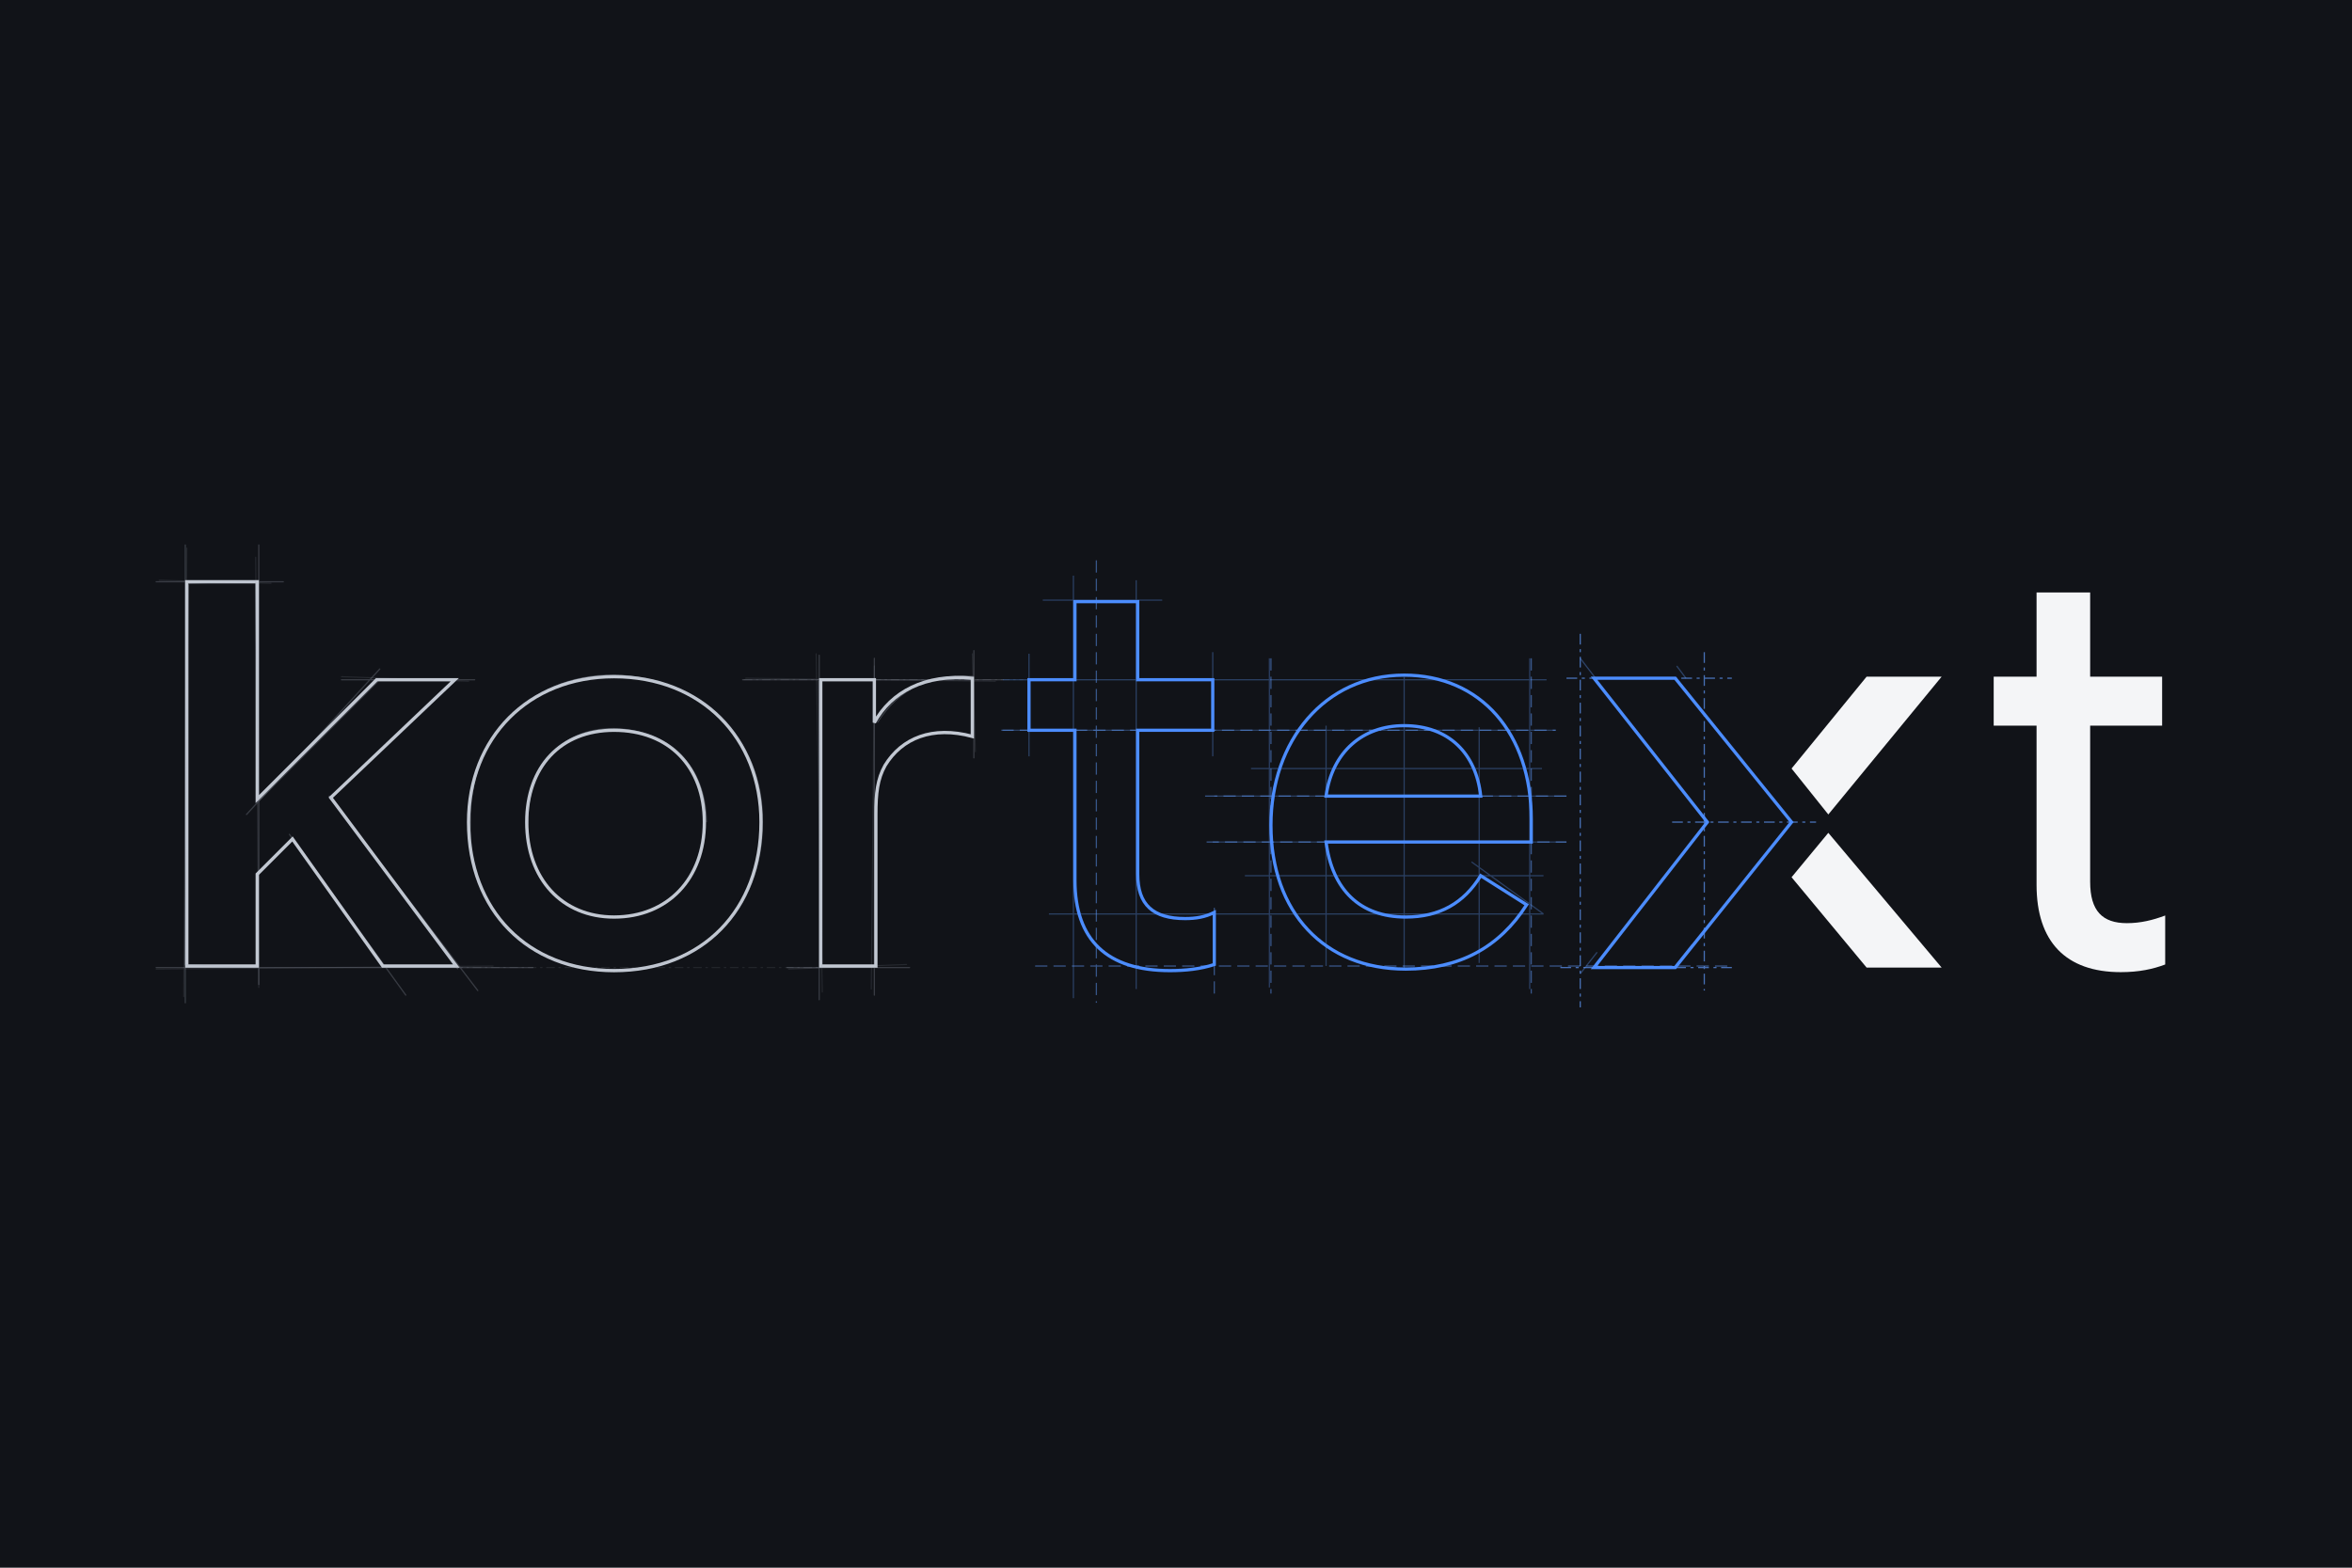
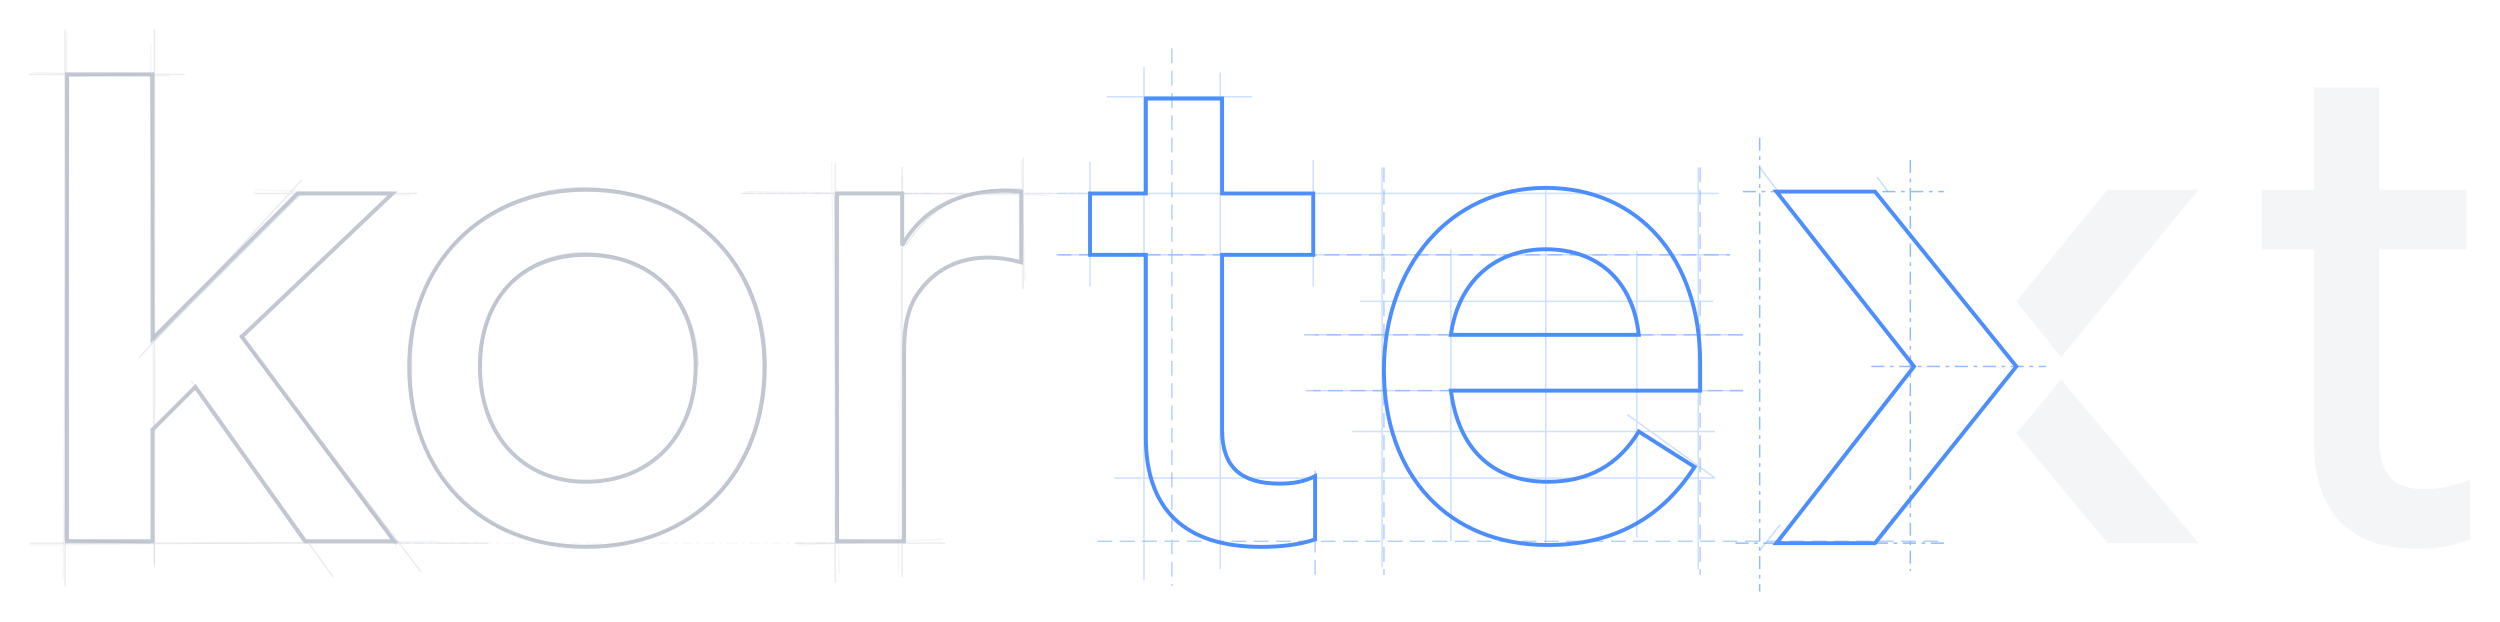
- <svg xmlns="http://www.w3.org/2000/svg" width="1536" height="1024" viewBox="0 0 1536 1024" role="img" aria-labelledby="title description">
-   <rect width="1536" height="1024" fill="#111318" />
+ <svg xmlns="http://www.w3.org/2000/svg" width="1344" height="334" viewBox="86 340 1344 334" role="img" aria-labelledby="title description">
  <g id="sketch-guides" fill="none" stroke="#abb3c2" stroke-linecap="round">
    <path opacity=".25" stroke-width=".8" d="M102 380H185 M102 632H348 M121 356V655 M169 356V643 M223 444H310 M248 437L161 532 M215 520L312 647 M189 545L265 650 M485 444H655 M514 632H594 M535 428V653 M571 430V650 M636 425V495" />
    <path opacity=".13" stroke-width=".7" d="M104 379L177 381 M122 358L120 651 M167 364L169 645 M102 633L322 631 M223 442L306 445 M487 443L650 445 M533 427L537 648 M571 435L569 646 M635 427L637 491 M515 633L592 630" />
    <path opacity=".12" stroke-width=".7" stroke-dasharray="5 3 1 3" d="M297 632H534 M486 444H668" />
  </g>
  <g id="kor" fill="none" stroke="#c2c8d2" stroke-width="2.15" stroke-linejoin="miter">
    <path id="k" d="M122 380H168V522L246 444H297L216 521L298 631H250L191 548L168 571V631H122Z" />
    <path id="o" d="M401 442C345 442 306 482 306 537C306 595 345 634 401 634C459 634 497 594 497 537C497 482 458 442 401 442Z M401 477C366 477 344 501 344 537C344 574 367 599 401 599C436 599 460 574 460 537C460 501 437 477 401 477Z" />
    <path id="r" d="M536 444H571V472C582 452 604 440 635 443V481C609 474 589 482 578 500C573 509 572 518 572 532V631H536Z" />
  </g>
  <g id="pencil-edge" fill="none" stroke="#aab2c0" stroke-width=".6" opacity=".32">
    <path d="M123.4 381L166.8 379.7L168.8 523.3L247 445 M122.9 382L120.9 630.2L166.8 632 M215 520L299 633 M307.3 536C306 484 344 440.7 401 440.8C460 442.8 498.6 484 498 537C498 595 458 635.2 401 633.1C343 634.8 304.9 594 307.3 536 M344.8 538C344 501 366 475.6 401 475.8C438 477 461 501 461.4 537 M534.6 444.8L536.8 632 M573 472C587 450 607 440 635.6 441.7" />
  </g>
  <g id="blueprint-guides" fill="none" stroke="#609cff" stroke-width=".8">
    <path opacity=".32" d="M681 392H759 M701 376V652 M742 379V646 M672 427V494 M792 426V494 M655 444H1010 M655 477H1016 M685 597H1008 M829 430V645 M999 430V646 M817 502H1007 M793 520H1023 M792 550H1023 M813 572H1008 M866 474V631 M966 475V629 M917 442V633 M961 563L1008 597" />
    <path opacity=".48" stroke-dasharray="8 4" d="M716 366V655 M676 631H1130 M654 477H1016 M787 520H1025 M788 550H1023 M793 593V653 M830 430V649 M1000 430V649" />
    <path opacity=".68" stroke-dasharray="7 3 2 3" d="M1032 414V658 M1113 426V647 M1023 443H1131 M1092 537H1186 M1019 632H1132" />
    <path opacity=".34" d="M1032 430L1042 443 M1095 435L1101 443 M1094 631L1105 617 M1032 636L1043 622" />
  </g>
  <g id="blueprint" fill="none" stroke="#4c8dff" stroke-width="2.1" stroke-linejoin="miter">
    <path id="blue-t" d="M702 393H743V444H792V477H743V571C743 591 753 600 774 600C781 600 787 599 793 596V630C784 633 774 634 764 634C723 634 702 614 702 575V477H672V444H702Z" />
    <path id="e" d="M1000 550H866C870 581 888 599 918 599C940 599 956 590 967 572L997 591C979 619 953 633 918 633C865 633 830 596 830 539C830 484 865 441 917 441C967 441 1000 479 1000 535Z M866 520H967C964 492 946 474 917 474C890 474 870 491 866 520Z" />
    <path id="x-blue" d="M1041 443H1094L1170 537L1094 632H1041L1115 537Z" />
  </g>
  <g id="final" fill="#f4f5f7">
    <path id="x-final" d="M1219 442H1268L1194 532L1170 502Z M1194 544L1268 632H1219L1170 573Z" />
    <path id="final-t" d="M1330 387H1365V442H1412V474H1365V576C1365 595 1373 603 1389 603C1398 603 1406 601 1414 598V630C1406 633 1397 635 1385 635C1349 635 1330 615 1330 578V474H1302V442H1330Z" />
  </g>
</svg>
